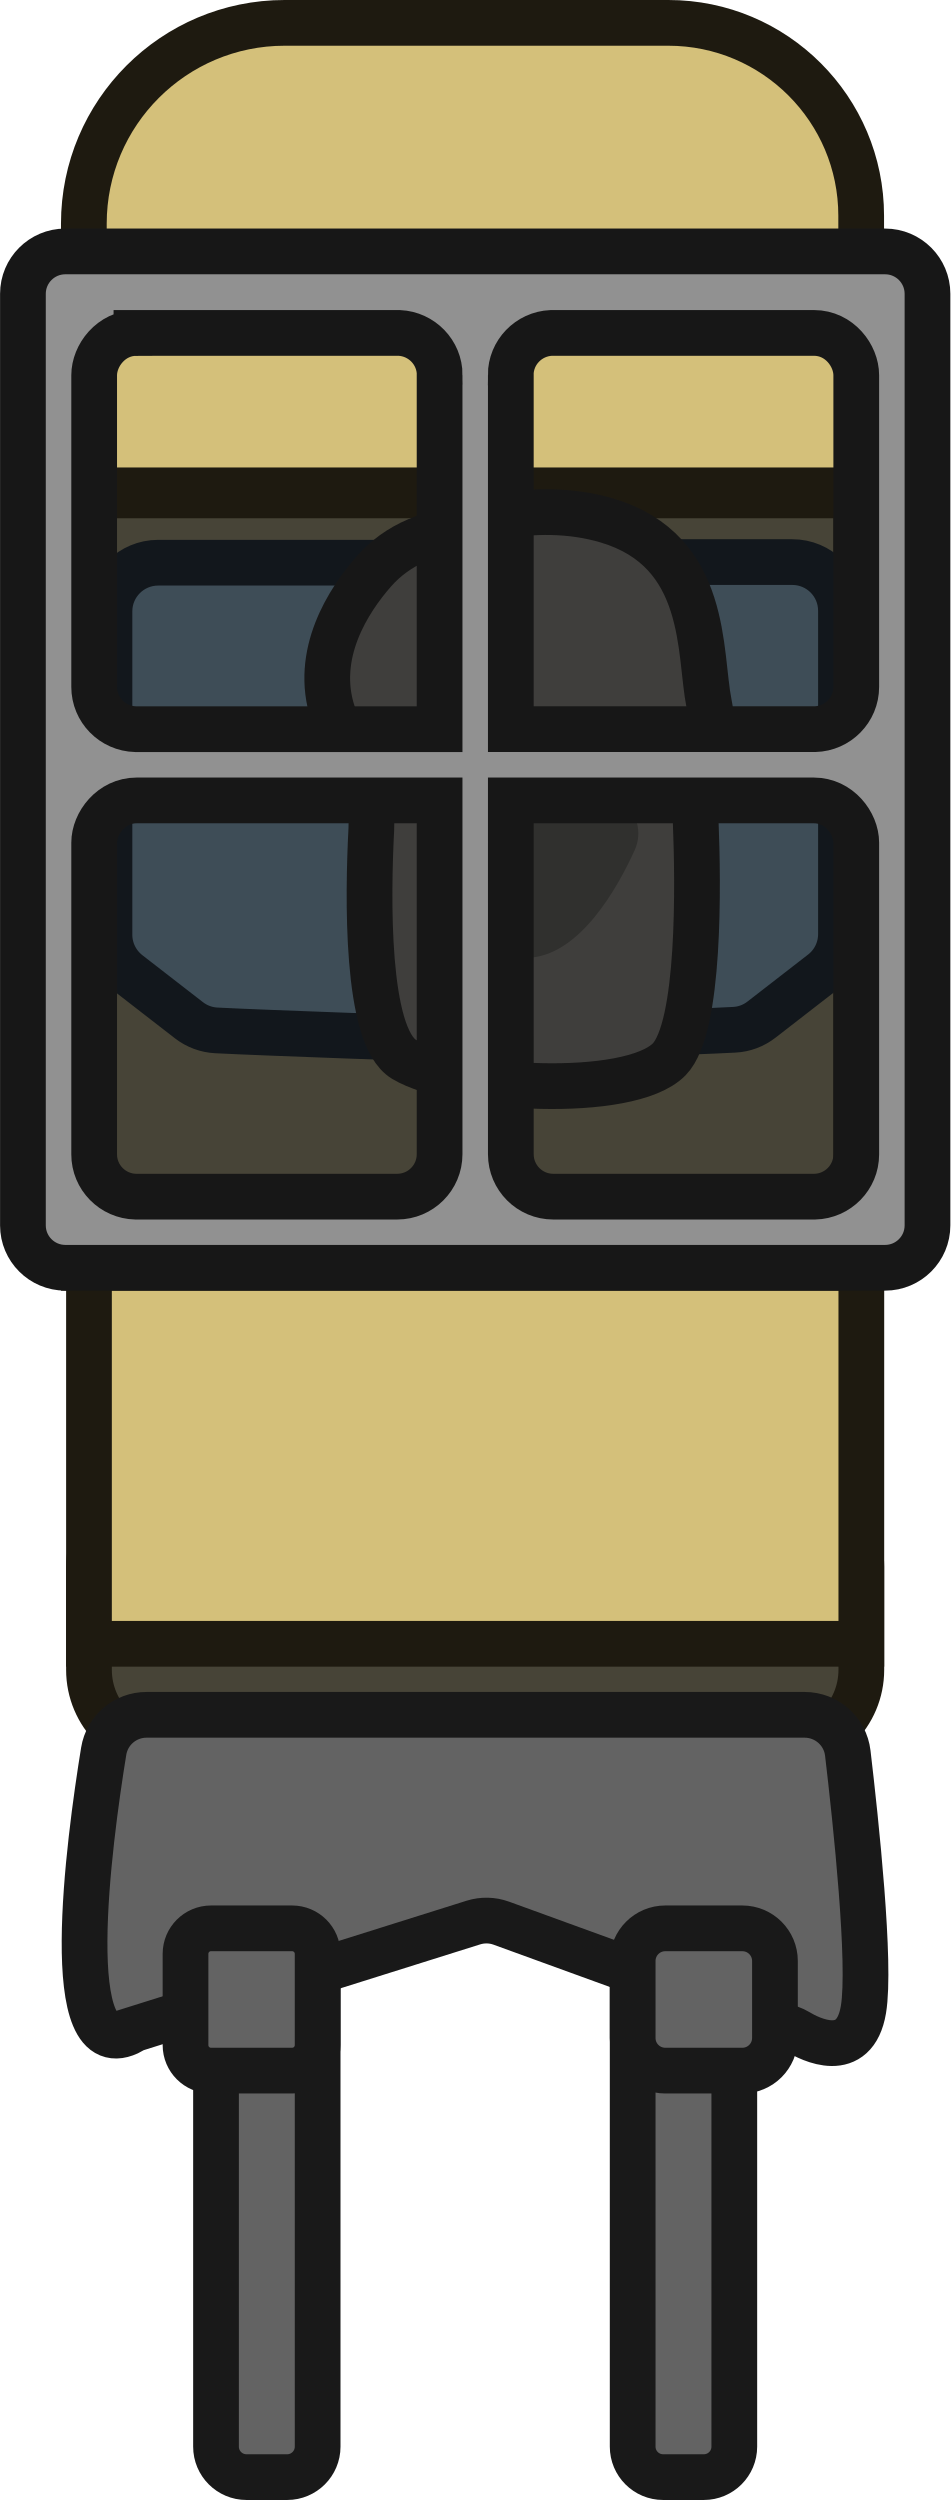
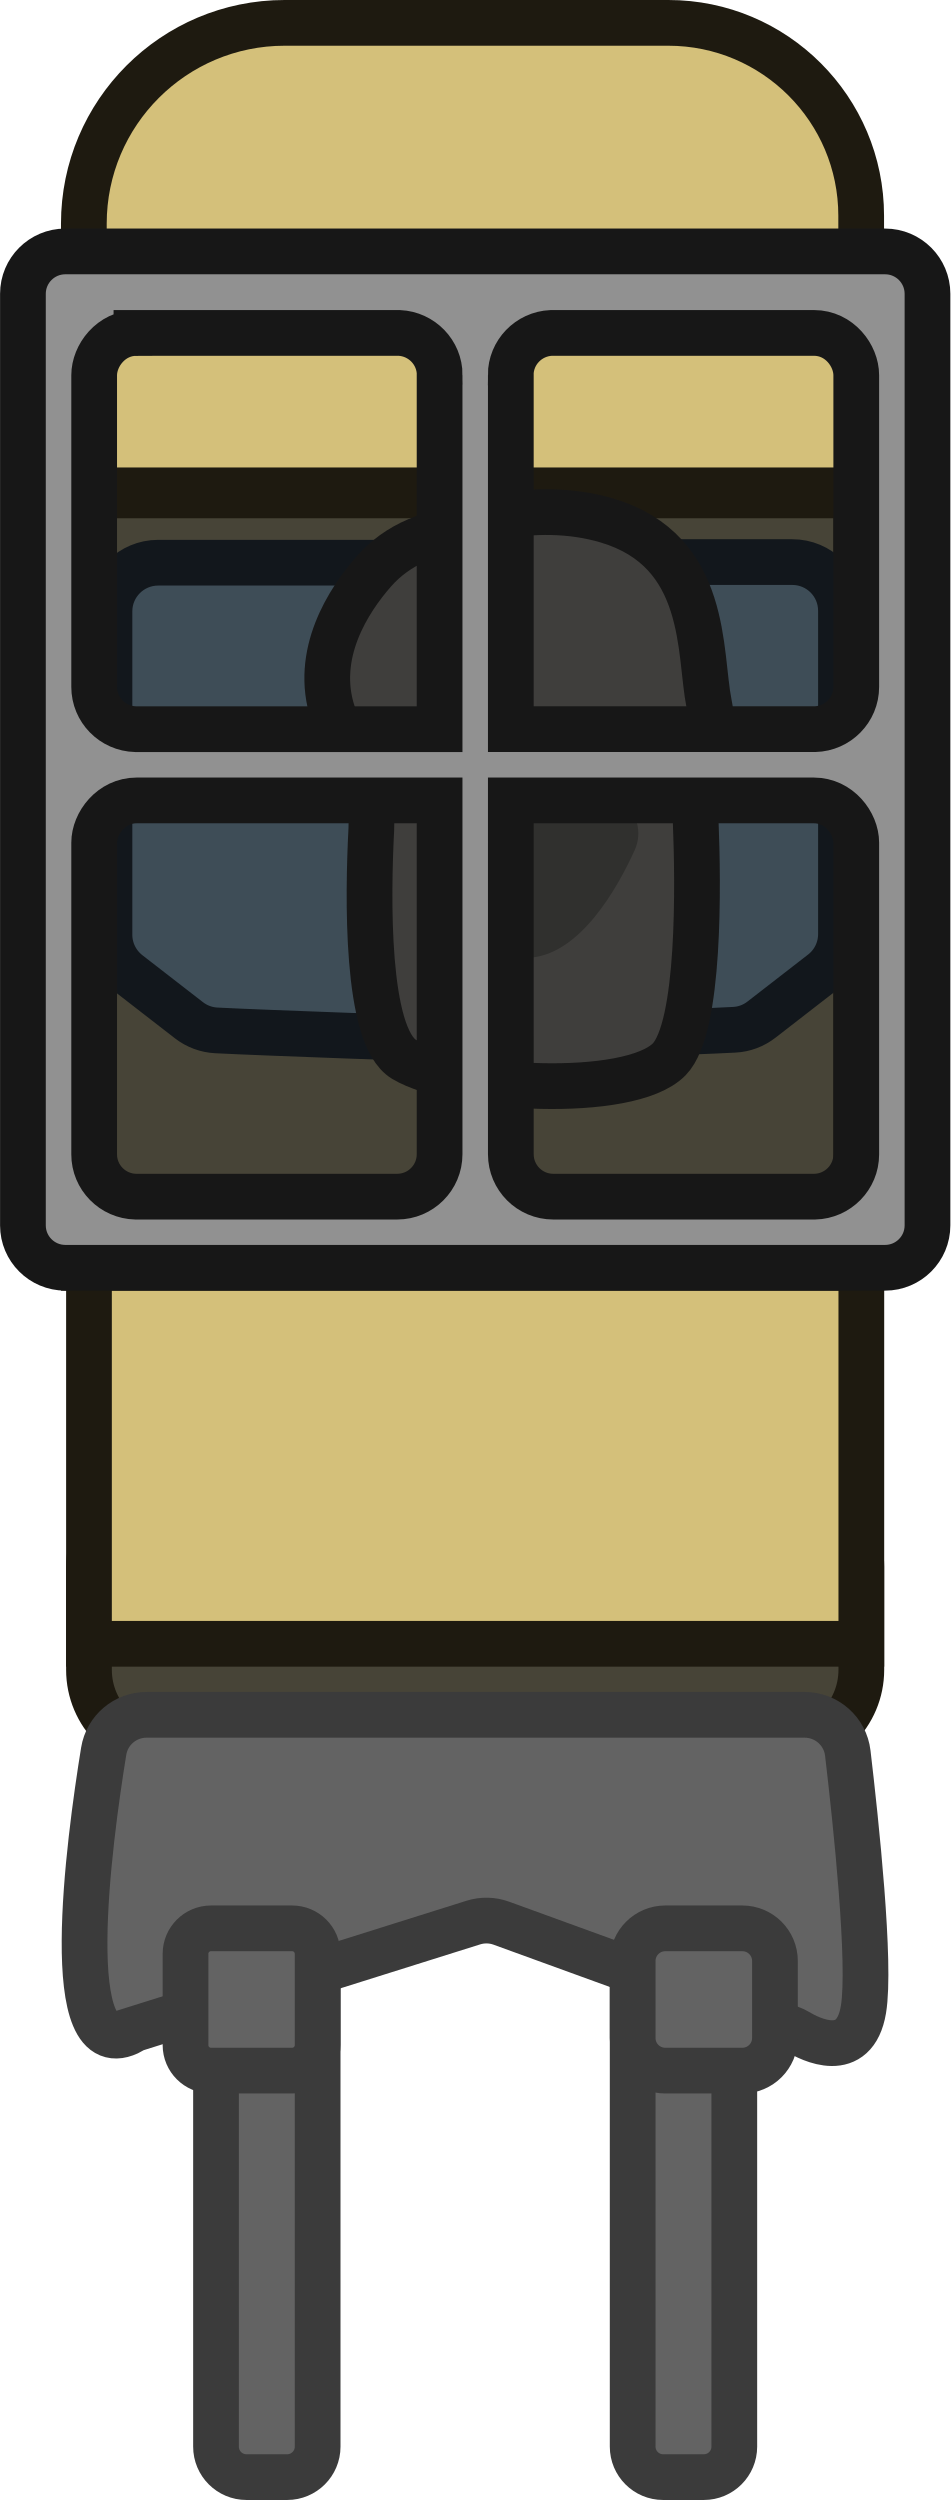
<svg xmlns="http://www.w3.org/2000/svg" width="189.638" height="498.888" viewBox="0 0 50.175 131.998" version="1.1" id="svg1">
  <defs id="defs1" />
  <g id="layer1" transform="translate(-126.4707,-96.04375)">
    <g id="g29348-2-2-6" transform="matrix(0,-0.572973,0.572973,0,85.5834,339.1275)">
      <rect class="cls-20" x="307.425" y="79.086" width="71.172" height="71.172" id="rect579-7-9-19-7" style="fill:#474437;stroke:#1e1a10;stroke-width:4.214px;stroke-miterlimit:10;stroke-opacity:1" />
      <rect class="cls-20" x="262.955" y="79.559" width="24.348" height="71.172" rx="7.426" ry="7.426" id="rect581-8-4-55-5" style="fill:#474437;stroke:#1e1a10;stroke-width:4.214px;stroke-miterlimit:10;stroke-opacity:1" />
      <path class="cls-21" d="m 379.065,79.086 h 24.573 c 10.217,0 18.505,8.297 18.505,18.505 v 35.352 c 0,9.814 -7.969,17.774 -17.774,17.774 h -25.304 z" id="path583-5-8-3-9" style="fill:#d4c07a;stroke:#1e1a10;stroke-width:4.214px;stroke-miterlimit:10;stroke-opacity:1" />
      <rect class="cls-21" x="272.775" y="79.559" width="34.65" height="71.172" id="rect585-61-1-5-4" style="fill:#d4c07a;stroke:#1e1a10;stroke-width:4.214px;stroke-miterlimit:10;stroke-opacity:1" />
      <path class="cls-18" d="m 372.454,113.005 v 31.363 c 0,2.482 -2.004,4.486 -4.486,4.486 h -29.799 c -1.386,0 -2.688,-0.637 -3.54,-1.732 l -4.336,-5.591 c -0.562,-0.721 -0.89,-1.592 -0.936,-2.51 -0.197,-3.671 -0.73,-18.505 -0.862,-26.69 0,0 0.581,-16.791 0.805,-21.052 0.047,-0.908 0.375,-1.789 0.936,-2.51 l 4.336,-5.591 c 0.852,-1.086 2.154,-1.732 3.54,-1.732 h 29.799 c 2.482,0 4.486,2.013 4.486,4.486 v 27.074 z" id="path587-2-3-8-9" style="fill:#3e4d57;stroke:#12171c;stroke-width:4.214px;stroke-miterlimit:10;stroke-opacity:1" />
      <path class="cls-19" d="m 353.668,104.258 c -1.779,0.965 -3.783,1.423 -5.806,1.32 -6.078,-0.318 -19.095,-0.553 -21.23,3.015 -2.809,4.682 -3.746,20.762 0,24.433 2.941,2.875 16.238,2.669 21.848,2.444 1.405,-0.056 2.819,0.14 4.139,0.627 1.526,0.571 3.999,1.161 6.799,0.599 4.682,-0.936 14.047,0 16.857,-9.365 2.032,-6.789 -0.356,-14.066 -1.826,-17.559 -0.646,-1.536 -1.629,-2.894 -2.884,-3.989 -2.603,-2.276 -7.585,-5.563 -13.083,-3.737 -1.405,0.468 -3.278,1.405 -4.795,2.229 z" id="path589-9-1-5-3" style="fill:#3f3e3c;stroke:#171717;stroke-width:4.214px;stroke-miterlimit:10;stroke-opacity:1" />
      <path class="cls-11" d="m 346.176,110.898 c 1.358,-0.44 2.875,-0.094 3.83,0.965 1.18,1.311 2.369,3.83 2.369,8.662 0,4.252 -0.918,6.705 -1.938,8.129 -1.021,1.423 -2.912,1.92 -4.514,1.199 -3.268,-1.48 -9.936,-5.085 -9.936,-10.039 0,-4.954 7.024,-7.904 10.189,-8.925 z" id="path591-6-4-7-7" style="fill:#30302e;stroke-width:0.936" />
      <path id="path593-4-1-6-9" style="fill:#919191;stroke:#171717;stroke-width:4.214px;stroke-miterlimit:10;stroke-opacity:1" class="cls-16" d="m 401.081,77.377 c 0,-2.154 -1.751,-3.905 -3.905,-3.905 h -85.846 c -2.154,0 -3.905,1.751 -3.905,3.905 v 75.545 c 0,2.154 1.751,3.905 3.905,3.905 h 85.846 c 2.154,0 3.905,-1.751 3.905,-3.905 z m -7.51,6.555 v 24.218 c -0.096,2.069 -1.794,3.727 -3.887,3.727 l -0.009,-0.009 H 357.057 V 83.845 c 0.053,-2.108 1.775,-3.808 3.895,-3.808 h 28.722 c 1.795,0 3.896,1.545 3.896,3.895 z m 0,38.217 v 24.218 c 0,2.35 -2.101,3.896 -3.896,3.896 h -28.722 c -2.12,0 -3.842,-1.7 -3.895,-3.808 v -28.023 h 32.617 l 0.009,-0.01 c 2.093,0 3.792,1.657 3.887,3.727 z M 350.492,83.951 v 27.917 h -32.608 c -2.154,0 -3.905,-1.751 -3.905,-3.905 V 83.853 c 0.049,-2.112 1.773,-3.816 3.896,-3.816 h 28.722 c 1.786,0 3.895,1.575 3.895,3.914 z m 0,34.481 v 27.916 c 0,2.339 -2.109,3.915 -3.895,3.915 h -28.722 c -2.123,0 -3.847,-1.704 -3.896,-3.816 v -24.11 c 0,-2.154 1.751,-3.904 3.905,-3.904 z" />
-       <rect class="cls-17" x="195.984" y="129.66" width="56.189" height="9.365" rx="2.809" ry="2.809" id="rect595-9-4-0-9" style="fill:#636363;stroke:#191919;stroke-width:4.214px;stroke-miterlimit:10;stroke-opacity:1;fill-opacity:1" />
-       <rect class="cls-17" x="195.984" y="91.265" width="56.189" height="9.365" rx="2.809" ry="2.809" id="rect597-7-6-76-9" style="fill:#636363;stroke:#191919;stroke-width:4.214px;stroke-miterlimit:10;stroke-opacity:1;fill-opacity:1" />
-       <path class="cls-17" d="m 237.189,83.499 9.899,31.484 c 0.262,0.843 0.243,1.742 -0.056,2.566 l -9.693,26.652 c -0.084,0.234 -0.187,0.459 -0.318,0.674 -0.674,1.114 -2.8,5.235 2.051,6.05 4.195,0.702 17.269,-0.693 23.627,-1.442 2.013,-0.234 3.531,-1.948 3.531,-3.98 V 84.867 c 0,-1.967 -1.414,-3.634 -3.353,-3.952 -8.41,-1.367 -29.532,-4.195 -25.767,2.585 z" id="path599-9-3-85-1" style="fill:#636363;stroke:#191919;stroke-width:4.214px;stroke-miterlimit:10;stroke-opacity:1;fill-opacity:1" />
-       <rect class="cls-17" x="233.443" y="88.455" width="13.111" height="12.174" rx="2.351" ry="2.351" id="rect601-80-8-6-6" style="fill:#636363;stroke:#191919;stroke-width:4.214px;stroke-miterlimit:10;stroke-opacity:1;fill-opacity:1" />
-       <rect class="cls-17" x="233.443" y="129.66" width="13.111" height="13.111" rx="3.006" ry="3.006" id="rect603-31-5-77-7" style="fill:#636363;stroke:#191919;stroke-width:4.214px;stroke-miterlimit:10;stroke-opacity:1;fill-opacity:1" />
+       <rect class="cls-17" x="195.984" y="129.66" width="56.189" height="9.365" rx="2.809" ry="2.809" id="rect595-9-4-0-9" style="fill:#636363;stroke:#3b3b3b;stroke-width:4.214px;stroke-miterlimit:10;stroke-opacity:1;fill-opacity:1" />
+       <rect class="cls-17" x="195.984" y="91.265" width="56.189" height="9.365" rx="2.809" ry="2.809" id="rect597-7-6-76-9" style="fill:#636363;stroke:#3b3b3b;stroke-width:4.214px;stroke-miterlimit:10;stroke-opacity:1;fill-opacity:1" />
+       <path class="cls-17" d="m 237.189,83.499 9.899,31.484 c 0.262,0.843 0.243,1.742 -0.056,2.566 l -9.693,26.652 c -0.084,0.234 -0.187,0.459 -0.318,0.674 -0.674,1.114 -2.8,5.235 2.051,6.05 4.195,0.702 17.269,-0.693 23.627,-1.442 2.013,-0.234 3.531,-1.948 3.531,-3.98 V 84.867 c 0,-1.967 -1.414,-3.634 -3.353,-3.952 -8.41,-1.367 -29.532,-4.195 -25.767,2.585 z" id="path599-9-3-85-1" style="fill:#636363;stroke:#3b3b3b;stroke-width:4.214px;stroke-miterlimit:10;stroke-opacity:1;fill-opacity:1" />
+       <rect class="cls-17" x="233.443" y="88.455" width="13.111" height="12.174" rx="2.351" ry="2.351" id="rect601-80-8-6-6" style="fill:#636363;stroke:#3b3b3b;stroke-width:4.214px;stroke-miterlimit:10;stroke-opacity:1;fill-opacity:1" />
+       <rect class="cls-17" x="233.443" y="129.66" width="13.111" height="13.111" rx="3.006" ry="3.006" id="rect603-31-5-77-7" style="fill:#636363;stroke:#3b3b3b;stroke-width:4.214px;stroke-miterlimit:10;stroke-opacity:1;fill-opacity:1" />
    </g>
  </g>
</svg>
